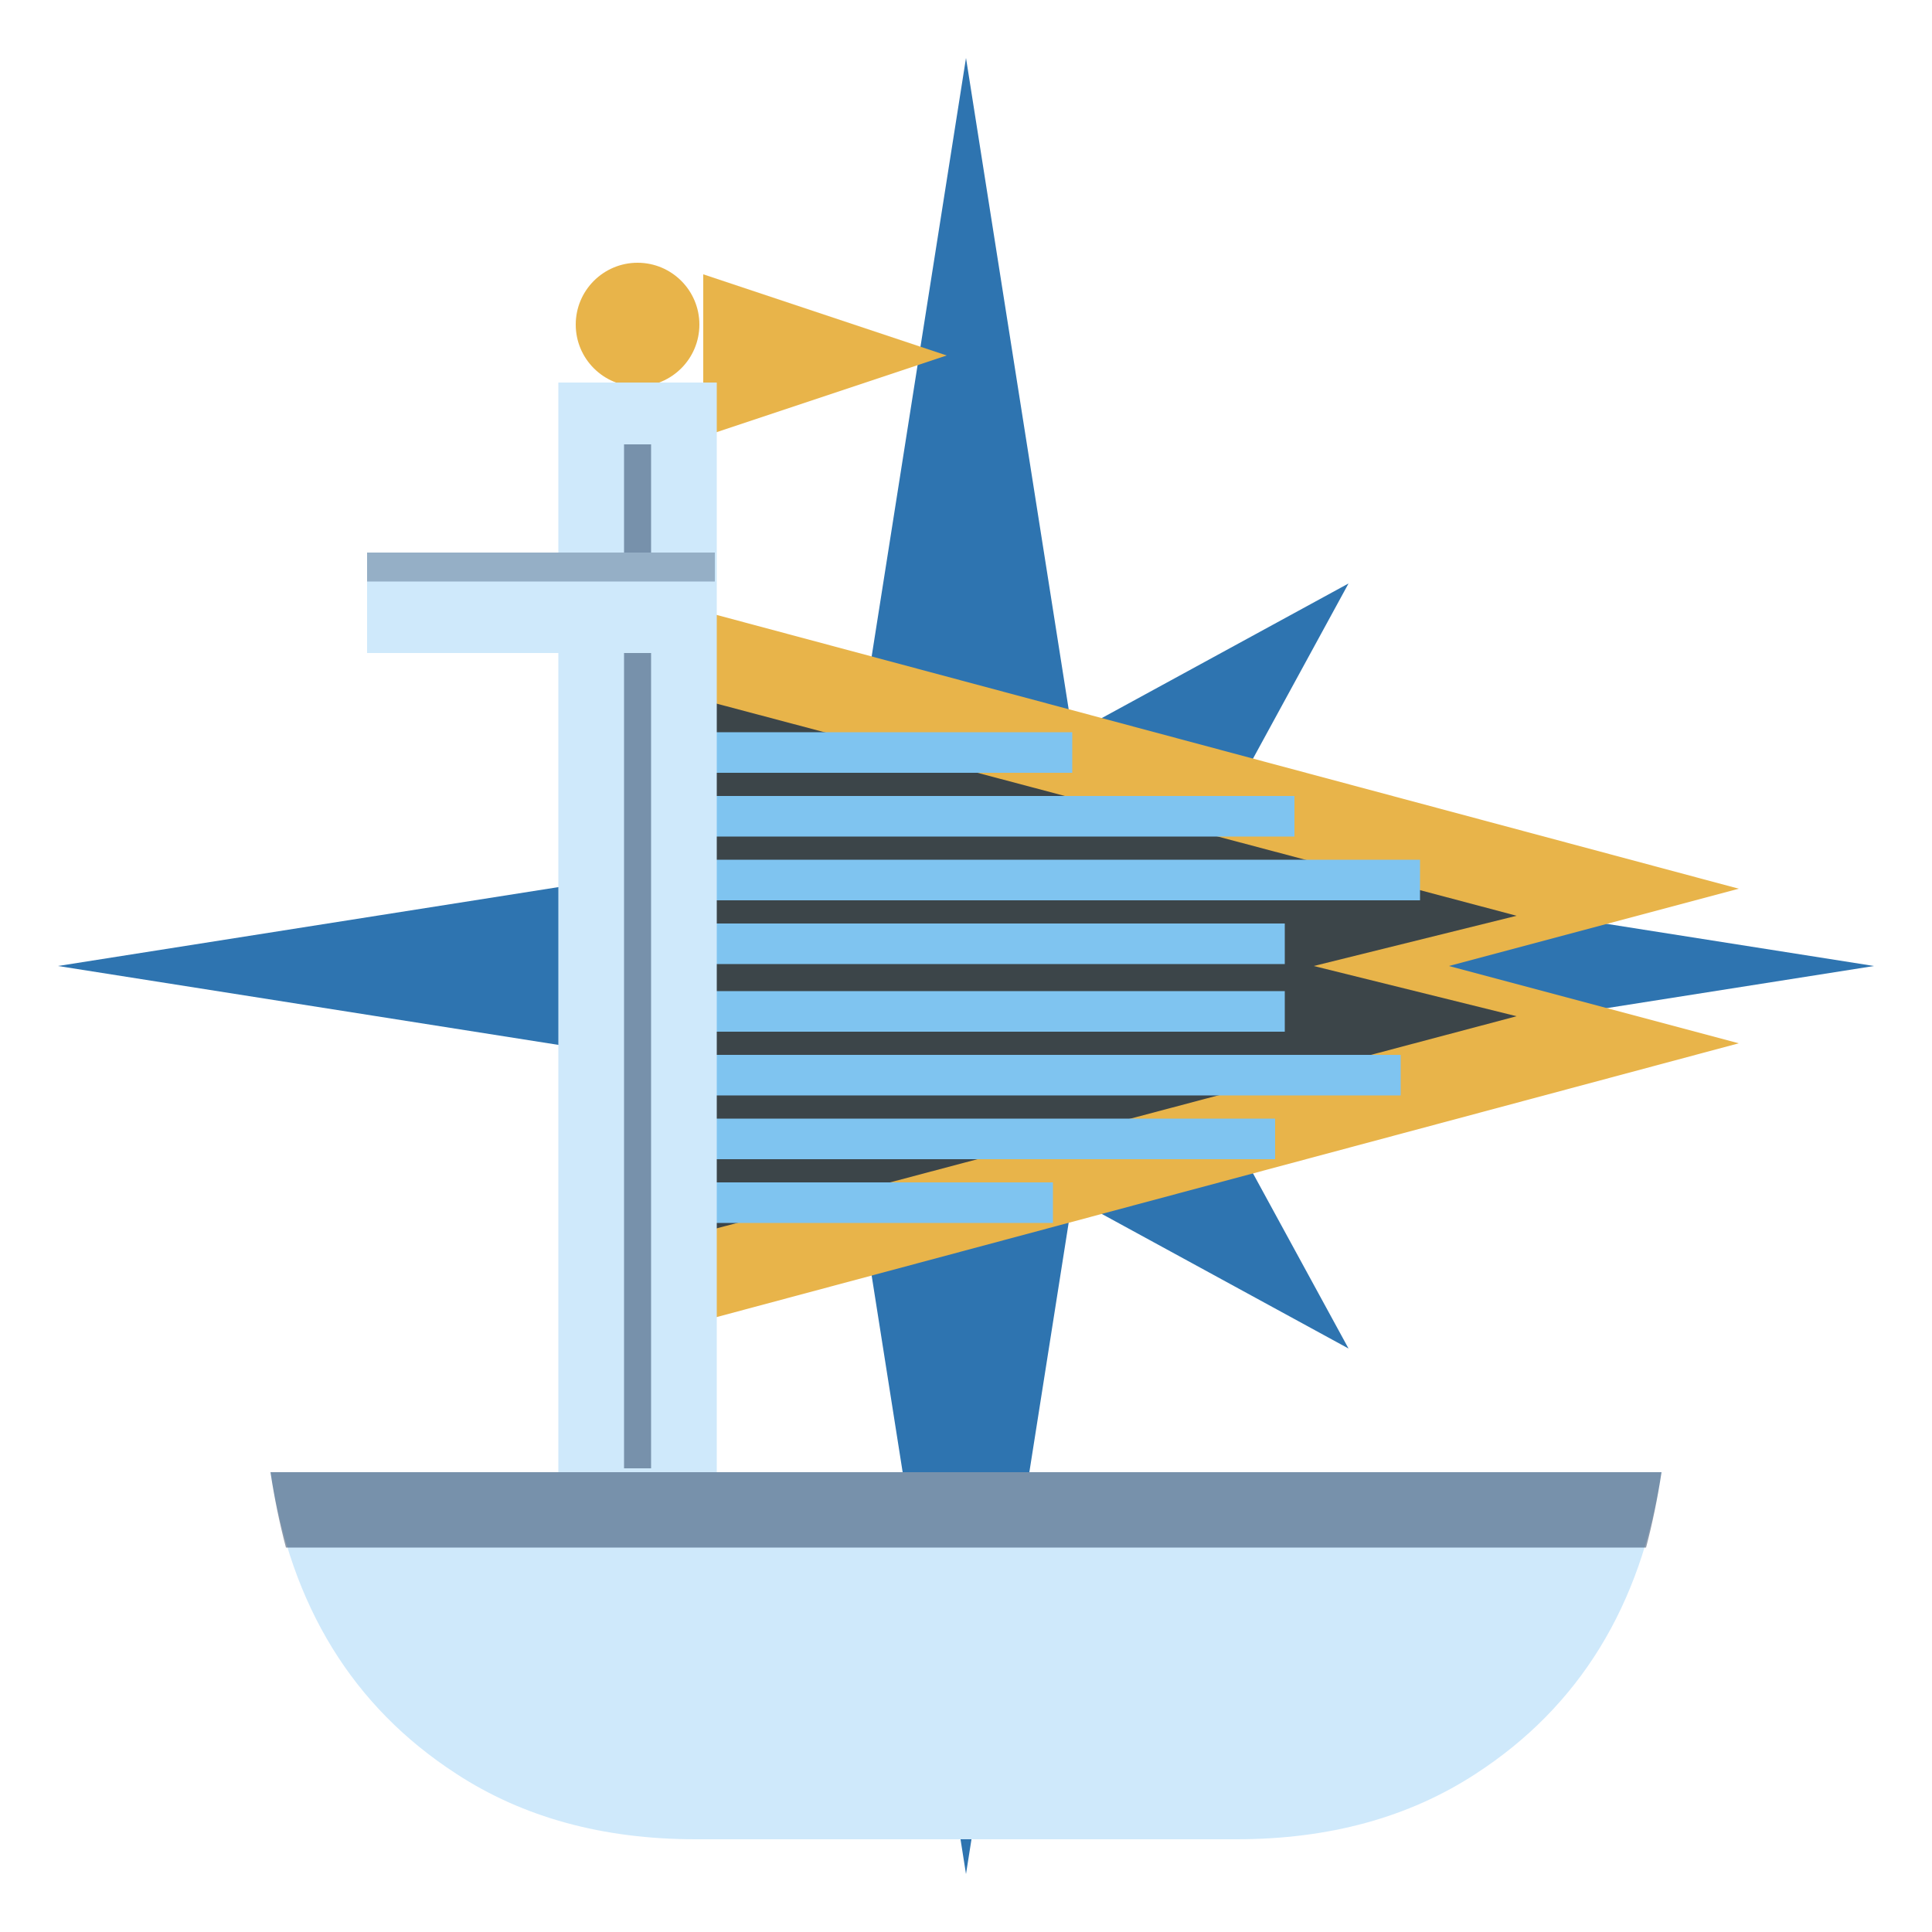
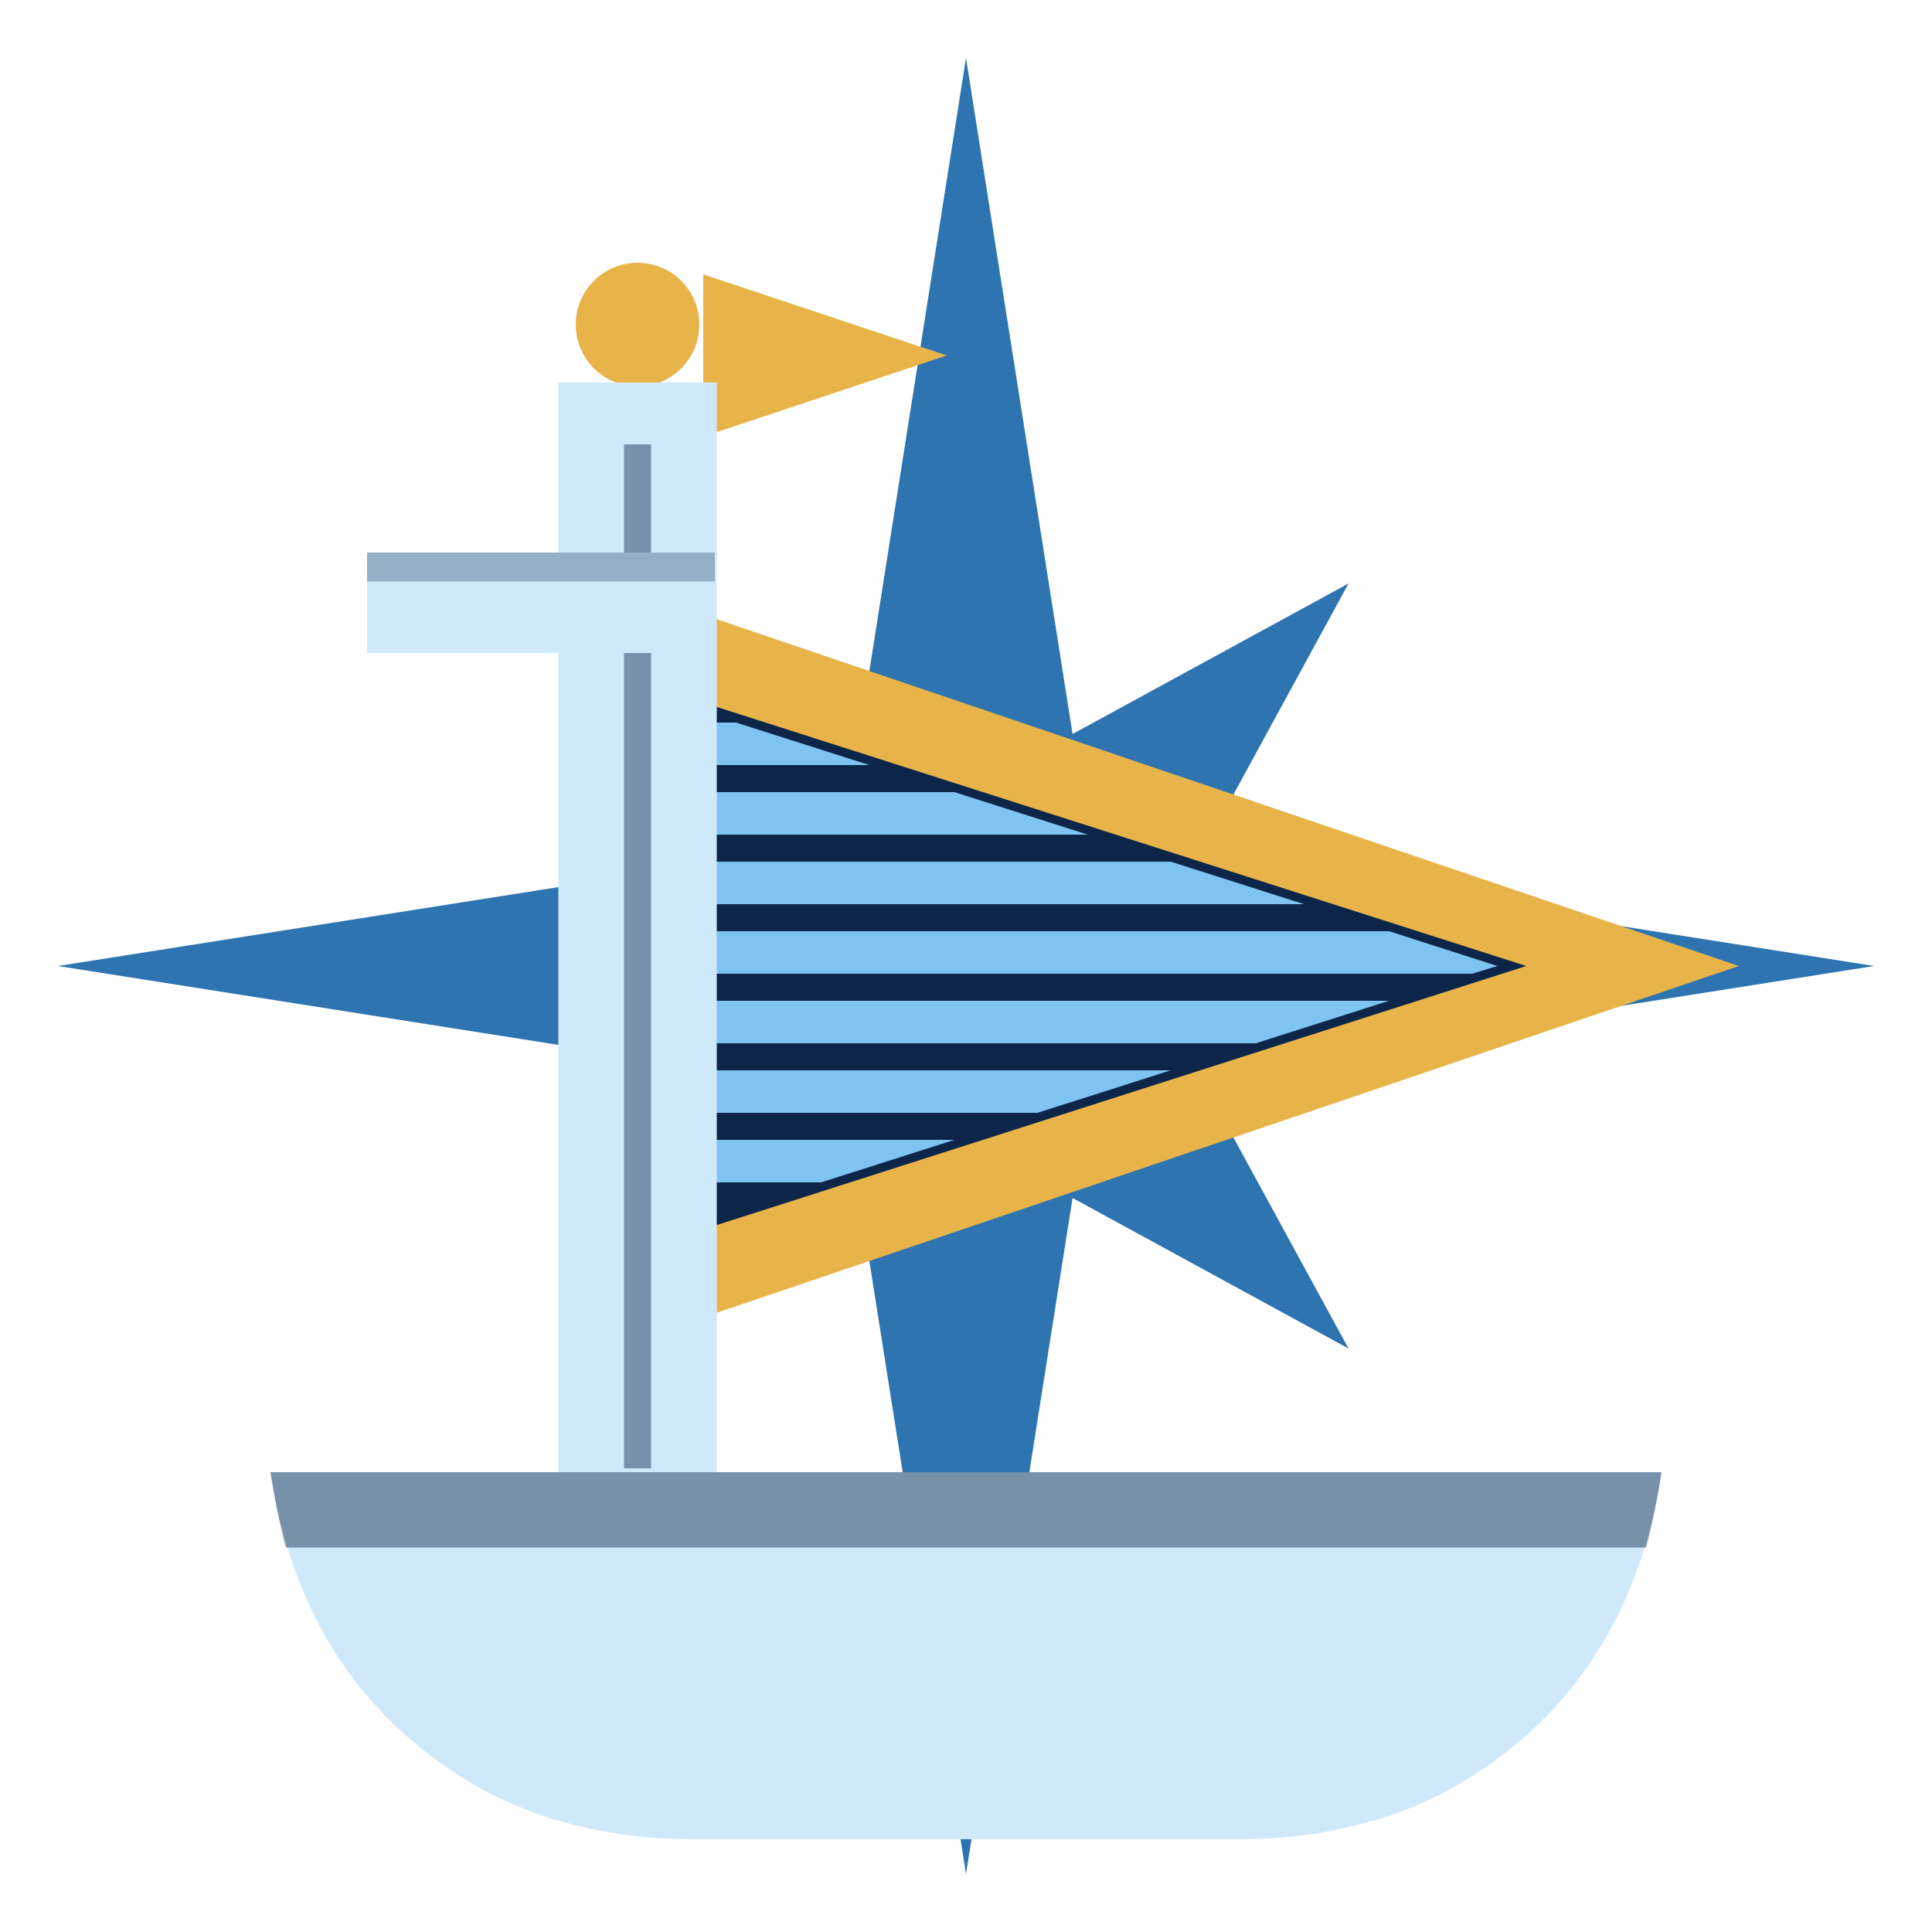
<svg xmlns="http://www.w3.org/2000/svg" viewBox="0 0 256 256" width="256" height="256" role="img" aria-label="Shipvane">
  <g transform="scale(2.56)">
    <path d="M43.6 43.6 L50.0 3.0 L56.4 43.6 Z M56.4 43.6 L97.0 50.0 L56.4 56.4 Z M56.4 56.4 L50.0 97.0 L43.6 56.4 Z M43.6 56.4 L3.0 50.0 L43.6 43.6 Z M50.0 41.0 L69.8 30.2 L59.0 50.0 Z M59.0 50.0 L69.8 69.8 L50.0 59.0 Z M50.0 59.0 L30.2 69.8 L41.0 50.0 Z M41.0 50.0 L30.2 30.2 L50.0 41.0 Z" fill="#2E74B0" />
-     <path d="M34 31 L90 46 L75 50 L90 54 L34 69 Z" fill="#E8B44A" />
-     <path d="M34 35.6 L78.5 47.4 L68 50 L78.5 52.6 L34 64.4 Z" fill="#0C2549" opacity=".78" />
+     <path d="M34 31 L90 50 L34 69 Z" fill="#E8B44A" />
+     <path d="M34 35.6 L79 50 L34 64.4 Z" fill="#0C2549" />
    <g fill="#7FC4F0">
-       <path d="M34 37.9 h21.5 v2.1 h-21.5 z" />
-       <path d="M34 41.2 h33.0 v2.1 h-33.0 z" />
-       <path d="M34 44.5 h39.5 v2.1 h-39.5 z" />
-       <path d="M34 47.8 h32.5 v2.1 h-32.5 z" />
-       <path d="M34 51.3 h32.5 v2.1 h-32.5 z" />
-       <path d="M34 54.6 h38.5 v2.1 h-38.5 z" />
-       <path d="M34 57.9 h32.0 v2.1 h-32.0 z" />
-       <path d="M34 61.2 h20.5 v2.1 h-20.5 z" />
+       <path d="M34.0 37.4 L38.1 37.4 L45.0 39.6 L34.0 39.6 Z" />
+       <path d="M34.0 41.0 L49.4 41.0 L56.3 43.2 L34.0 43.2 Z" />
+       <path d="M34.0 44.6 L60.6 44.6 L67.5 46.8 L34.0 46.8 Z" />
+       <path d="M34.0 48.2 L71.9 48.2 L77.5 50.0 L76.2 50.4 L34.0 50.4 Z" />
+       <path d="M34.0 51.8 L71.9 51.8 L65.0 54.0 L34.0 54.0 Z" />
+       <path d="M34.0 55.4 L60.6 55.4 L53.7 57.6 L34.0 57.6 Z" />
+       <path d="M34.0 59.0 L49.4 59.0 L42.5 61.2 L34.0 61.2 Z" />
    </g>
    <circle cx="33" cy="16.8" r="3.2" fill="#E8B44A" />
    <path d="M36.4 14.2 L49 18.4 L36.4 22.6 Z" fill="#E8B44A" />
    <path d="M28.9 19.8 h8.2 v56.4 h-8.2 z" fill="#CFE9FB" />
    <path d="M32.3 23 h1.4 v53 h-1.4 z" fill="#0C2549" opacity=".45" />
    <path d="M19 28.6 h18 v5.2 h-18 z" fill="#CFE9FB" />
    <path d="M19 28.6 h18 v1.5 h-18 z" fill="#0C2549" opacity=".3" />
    <path d="M14 76.2 h72 q-1.6 10.4 -9.6 15.6 q-5.2 3.4 -12.4 3.4 h-28 q-7.2 0 -12.4 -3.4 q-8 -5.2 -9.6 -15.6 z" fill="#CFE9FB" />
    <path d="M14 76.2 h72 q-0.3 2.0 -0.8 3.9 h-70.4 q-0.5 -1.9 -0.8 -3.9 z" fill="#0C2549" opacity=".45" />
  </g>
</svg>
